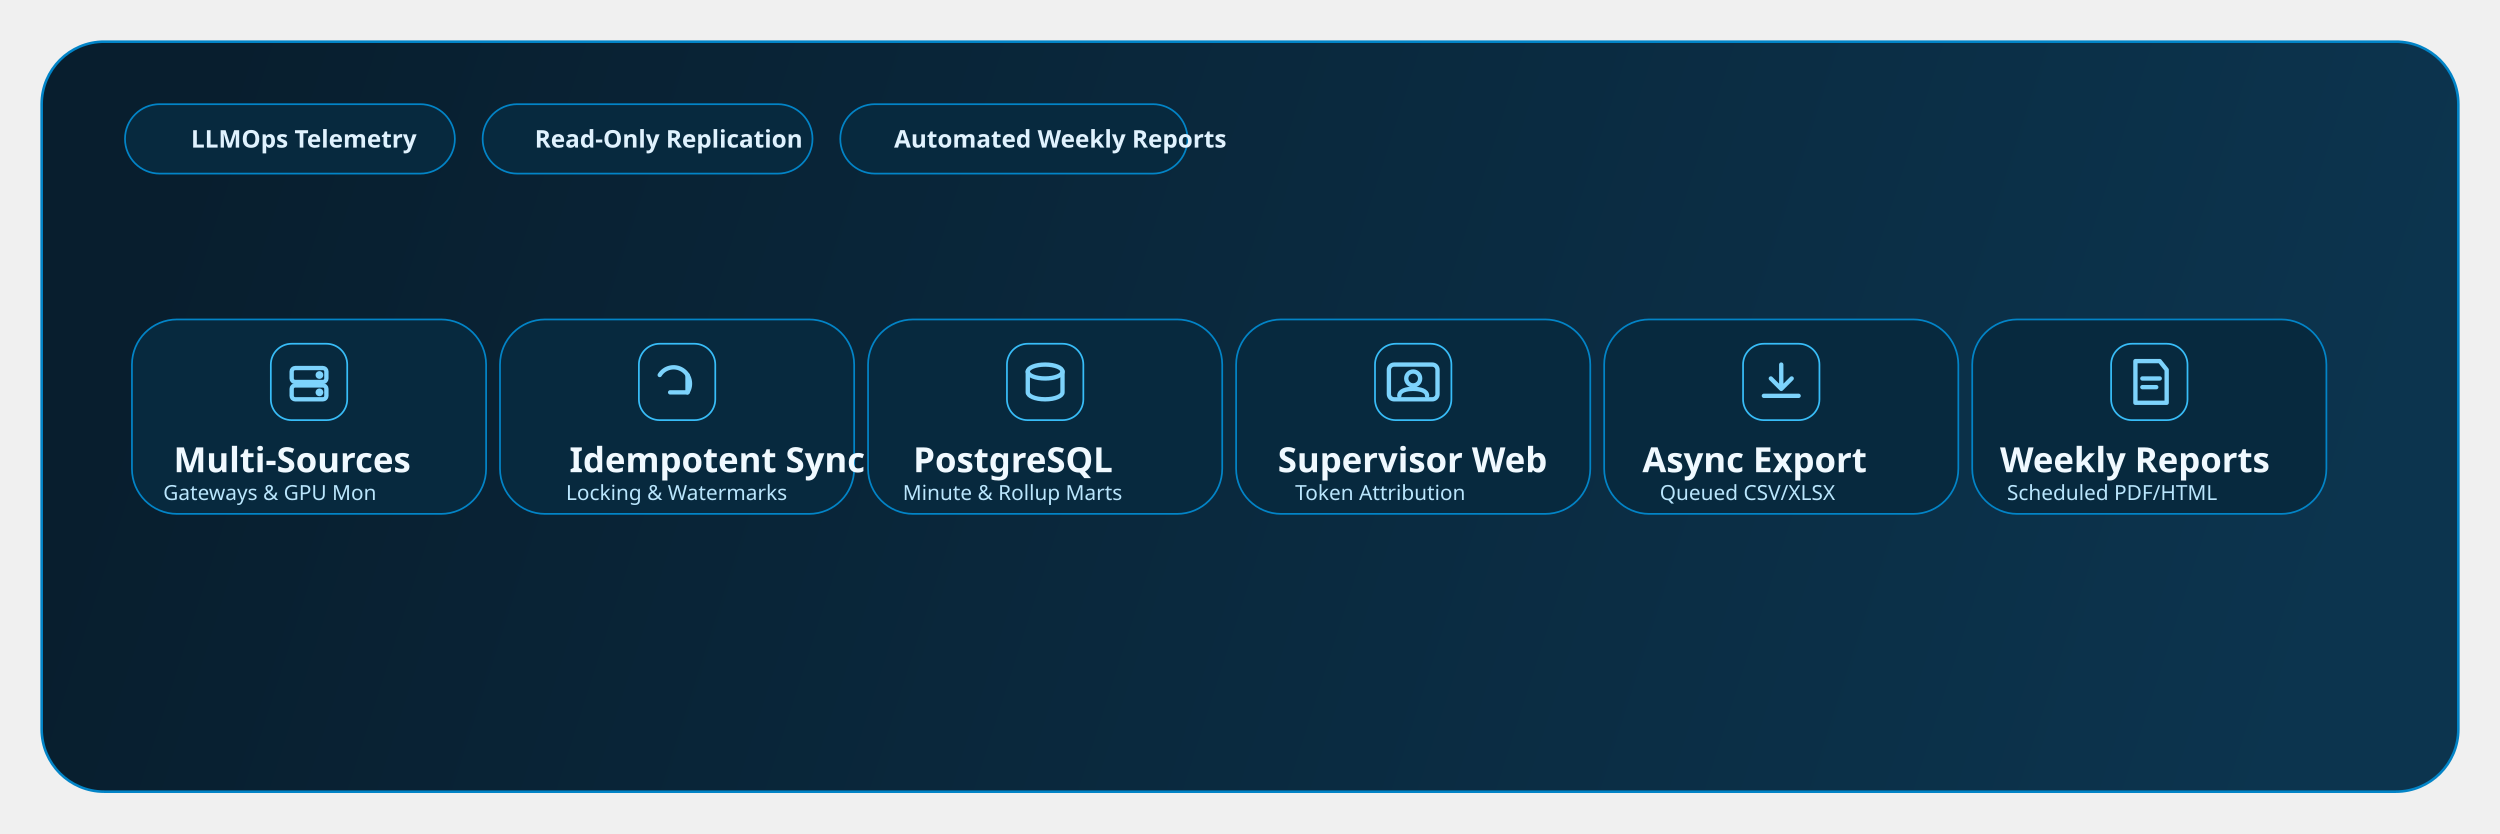
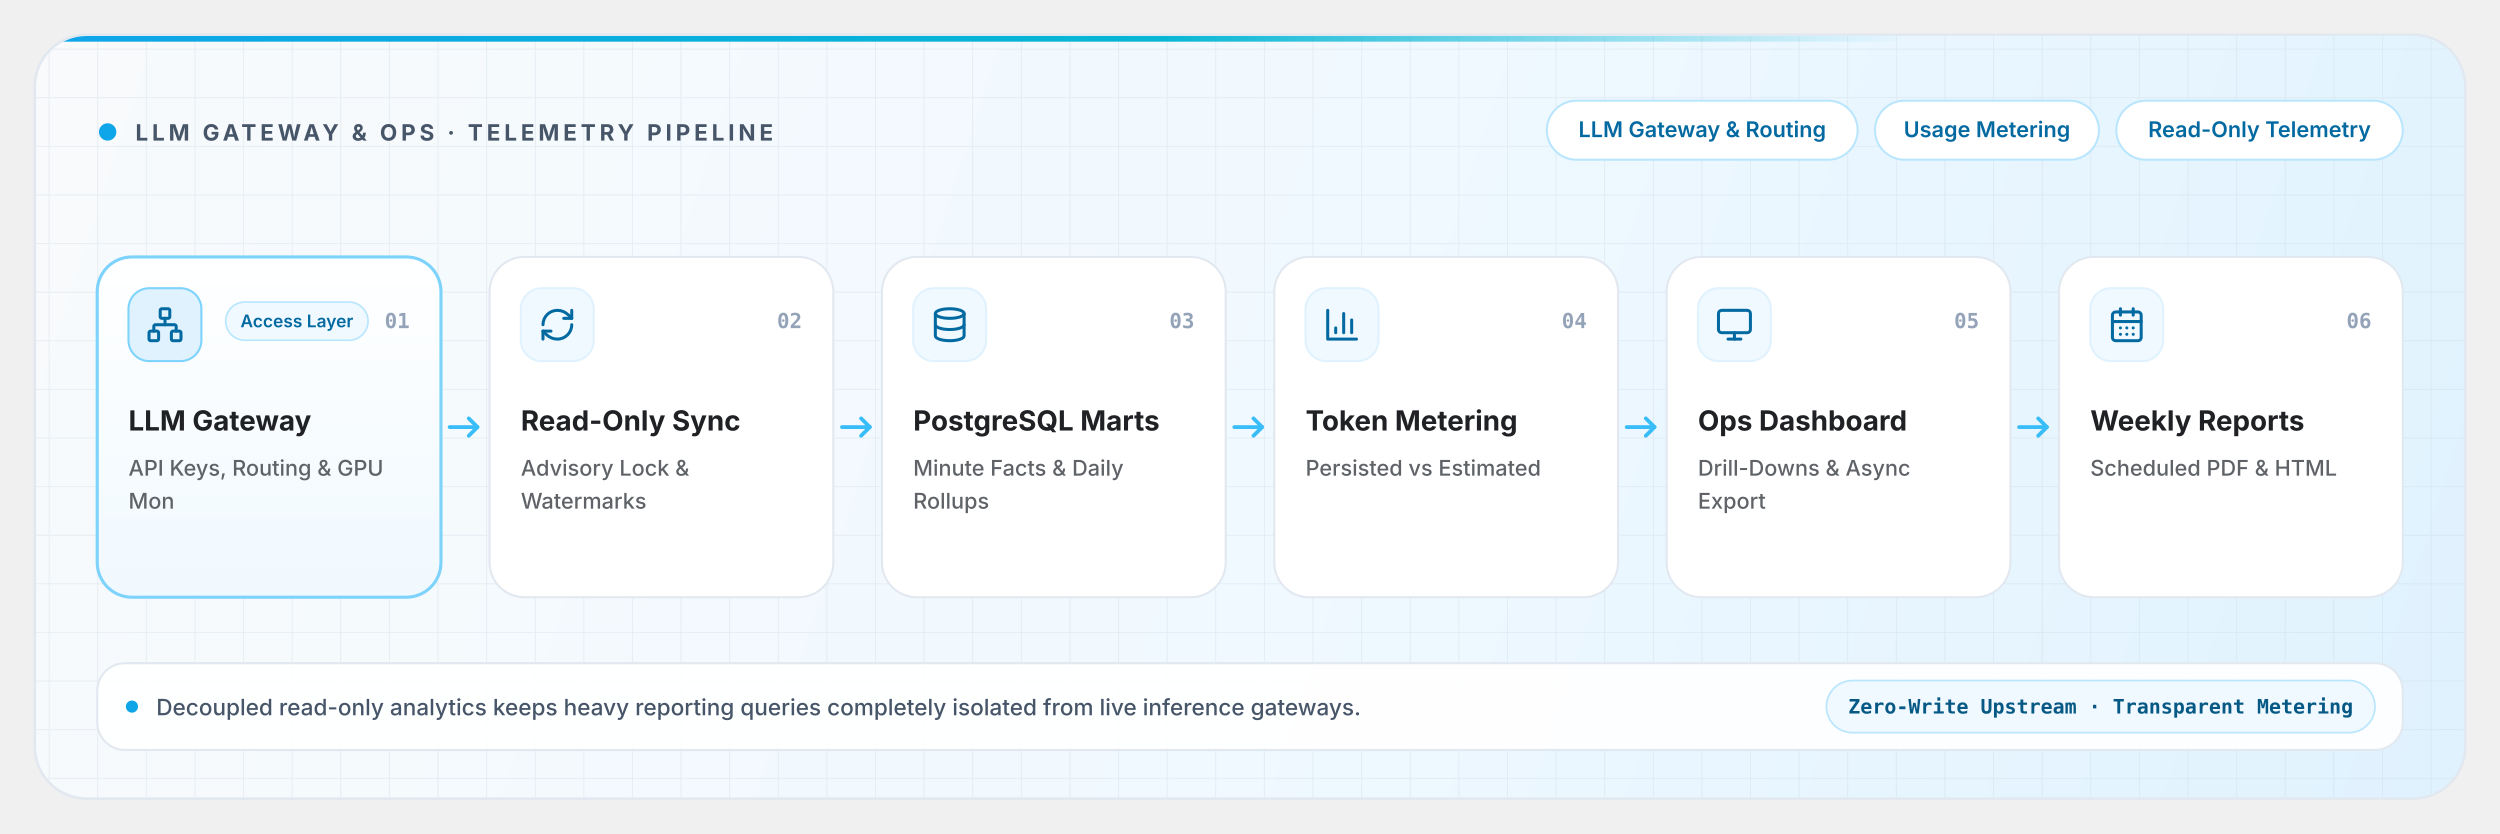
<svg xmlns="http://www.w3.org/2000/svg" width="1440" height="480" viewBox="0 0 1440 480" fill="none">
  <defs>
-     <linearGradient id="bg" x1="120" y1="48" x2="1320" y2="432" gradientUnits="userSpaceOnUse">
-       <stop stop-color="#081E2E" />
-       <stop offset="1" stop-color="#0C344E" />
+     <linearGradient id="bg-llm-usage-dashboard" x1="40" y1="20" x2="1400" y2="460" gradientUnits="userSpaceOnUse">
+       <stop stop-color="#F8FAFC" />
+       <stop offset="0.52" stop-color="#F0F9FF" />
+       <stop offset="1" stop-color="#E0F2FE" />
    </linearGradient>
-     <linearGradient id="node" x1="0" y1="0" x2="0" y2="120" gradientUnits="userSpaceOnUse">
-       <stop stop-color="#0E486E" />
-       <stop offset="1" stop-color="#07293E" />
+     <linearGradient id="topbar-llm-usage-dashboard" x1="20" y1="20" x2="1100" y2="20" gradientUnits="userSpaceOnUse">
+       <stop stop-color="#0EA5E9" />
+       <stop offset="0.6" stop-color="#06B6D4" />
+       <stop offset="1" stop-color="#06B6D4" stop-opacity="0" />
    </linearGradient>
-     <filter id="glow" x="-20%" y="-40%" width="140%" height="180%">
-       <feGaussianBlur stdDeviation="10" result="blur" />
-       <feMerge>
-         <feMergeNode in="blur" />
-         <feMergeNode in="SourceGraphic" />
-       </feMerge>
-     </filter>
+     <linearGradient id="card-hi-llm-usage-dashboard" x1="0" y1="148" x2="0" y2="344" gradientUnits="userSpaceOnUse">
+       <stop stop-color="#FFFFFF" />
+       <stop offset="1" stop-color="#F0F9FF" />
+     </linearGradient>
+     <pattern id="grid-llm-usage-dashboard" width="28" height="28" patternUnits="userSpaceOnUse">
+       <path d="M 28 0 L 0 0 0 28" fill="none" stroke="#CBD5E1" stroke-opacity="0.38" stroke-width="1" />
+     </pattern>
+     <clipPath id="panel-llm-usage-dashboard">
+       <rect x="20" y="20" width="1400" height="440" rx="30" />
+     </clipPath>
  </defs>
-   <rect x="24" y="24" width="1392" height="432" rx="36" fill="url(#bg)" />
-   <rect x="24" y="24" width="1392" height="432" rx="36" stroke="#0284C7" stroke-width="1.5" />
-   <g font-family="Segoe UI, -apple-system, BlinkMacSystemFont, sans-serif">
-     <rect x="72" y="60" width="190" height="40" rx="20" fill="#07293E" stroke="#0284C7" />
-     <rect x="278" y="60" width="190" height="40" rx="20" fill="#07293E" stroke="#0284C7" />
-     <rect x="484" y="60" width="200" height="40" rx="20" fill="#07293E" stroke="#0284C7" />
-     <text x="110" y="85" fill="#E0F2FE" font-size="14" font-weight="600">LLMOps Telemetry</text>
-     <text x="308" y="85" fill="#E0F2FE" font-size="14" font-weight="600">Read-Only Replication</text>
-     <text x="515" y="85" fill="#E0F2FE" font-size="14" font-weight="600">Automated Weekly Reports</text>
+   <g clip-path="url(#panel-llm-usage-dashboard)">
+     <rect x="20" y="20" width="1400" height="440" rx="30" fill="url(#bg-llm-usage-dashboard)" />
+     <rect x="20" y="20" width="1400" height="440" fill="url(#grid-llm-usage-dashboard)" />
+     <rect x="20" y="20" width="1400" height="4" fill="url(#topbar-llm-usage-dashboard)" />
  </g>
-   <g filter="url(#glow)" stroke="#38BDF8" stroke-width="4" stroke-linecap="round">
-     <path d="M280 240H324" />
-     <path d="M492 240H536" />
-     <path d="M704 240H748" />
-     <path d="M916 240H960" />
-     <path d="M1128 240H1172" />
+   <rect x="20" y="20" width="1400" height="440" rx="30" stroke="#E2E8F0" stroke-width="1.5" />
+   <circle cx="62" cy="76" r="5" fill="#0EA5E9" />
+   <text x="78" y="81" font-family="Inter, Segoe UI, Arial, sans-serif" font-size="13" font-weight="700" letter-spacing="2.2" fill="#475569">LLM GATEWAY &amp; OPS · TELEMETRY PIPELINE</text>
+   <rect x="891" y="58" width="179" height="34" rx="17" fill="#FFFFFF" stroke="#BAE6FD" stroke-width="1.2" />
+   <text x="980.5" y="79" text-anchor="middle" font-family="Inter, Segoe UI, Arial, sans-serif" font-size="12.5" font-weight="600" fill="#0369A1">LLM Gateway &amp; Routing</text>
+   <rect x="1080" y="58" width="129" height="34" rx="17" fill="#FFFFFF" stroke="#BAE6FD" stroke-width="1.2" />
+   <text x="1144.5" y="79" text-anchor="middle" font-family="Inter, Segoe UI, Arial, sans-serif" font-size="12.5" font-weight="600" fill="#0369A1">Usage Metering</text>
+   <rect x="1219" y="58" width="165" height="34" rx="17" fill="#FFFFFF" stroke="#BAE6FD" stroke-width="1.2" />
+   <text x="1301.5" y="79" text-anchor="middle" font-family="Inter, Segoe UI, Arial, sans-serif" font-size="12.5" font-weight="600" fill="#0369A1">Read-Only Telemetry</text>
+   <g>
+     <rect x="56" y="148" width="198" height="196" rx="20" fill="url(#card-hi-llm-usage-dashboard)" stroke="#7DD3FC" stroke-width="1.8" />
+     <rect x="74" y="166" width="42" height="42" rx="12" fill="#E0F2FE" stroke="#7DD3FC" stroke-width="1.2" />
+     <g transform="translate(84 176) scale(0.92)" fill="none" stroke="#0369A1" stroke-width="1.9" stroke-linecap="round" stroke-linejoin="round">
+       <rect x="16" y="16" width="6" height="6" rx="1" />
+       <rect x="2" y="16" width="6" height="6" rx="1" />
+       <rect x="9" y="2" width="6" height="6" rx="1" />
+       <path d="M5 16v-3a1 1 0 0 1 1-1h12a1 1 0 0 1 1 1v3" />
+       <path d="M12 12V8" />
+     </g>
+     <rect x="130" y="174" width="82" height="22" rx="11" fill="#F0F9FF" stroke="#BAE6FD" stroke-width="1" />
+     <text x="171" y="188.5" text-anchor="middle" font-family="Inter, Segoe UI, Arial, sans-serif" font-size="10" font-weight="600" fill="#0369A1">Access Layer</text>
+     <text x="236" y="189" text-anchor="end" font-family="ui-monospace, SFMono-Regular, Menlo, Consolas, monospace" font-size="12" font-weight="600" fill="#94A3B8">01</text>
+     <text x="74" y="248" font-family="Inter, Segoe UI, Arial, sans-serif" font-size="16" font-weight="700" fill="#202124">LLM Gateway</text>
+     <text x="74" y="274" font-family="Inter, Segoe UI, Arial, sans-serif" font-size="12.5" font-weight="500" fill="#5F6368">API Keys, Routing &amp; GPU</text>
+     <text x="74" y="293" font-family="Inter, Segoe UI, Arial, sans-serif" font-size="12.5" font-weight="500" fill="#5F6368">Mon</text>
  </g>
-   <g fill="#38BDF8">
-     <path d="M324 240L312 233V247L324 240Z" />
-     <path d="M536 240L524 233V247L536 240Z" />
-     <path d="M748 240L736 233V247L748 240Z" />
-     <path d="M960 240L948 233V247L960 240Z" />
-     <path d="M1172 240L1160 233V247L1172 240Z" />
+   <g stroke="#38BDF8" stroke-width="2.2" stroke-linecap="round" stroke-linejoin="round">
+     <path d="M259 246H275" />
+     <path d="M270 241L275 246L270 251" fill="none" />
  </g>
-   <g fill="url(#node)" stroke="#0284C7">
-     <rect x="76" y="184" width="204" height="112" rx="26" />
-     <rect x="288" y="184" width="204" height="112" rx="26" />
-     <rect x="500" y="184" width="204" height="112" rx="26" />
-     <rect x="712" y="184" width="204" height="112" rx="26" />
-     <rect x="924" y="184" width="204" height="112" rx="26" />
-     <rect x="1136" y="184" width="204" height="112" rx="26" />
+   <g>
+     <rect x="282" y="148" width="198" height="196" rx="20" fill="#FFFFFF" stroke="#E2E8F0" stroke-width="1.2" />
+     <rect x="300" y="166" width="42" height="42" rx="12" fill="#F0F9FF" stroke="#E0F2FE" stroke-width="1.2" />
+     <g transform="translate(310 176) scale(0.92)" fill="none" stroke="#0369A1" stroke-width="1.9" stroke-linecap="round" stroke-linejoin="round">
+       <path d="M3 12a9 9 0 0 1 9-9 9.75 9.75 0 0 1 6.74 2.74L21 8" />
+       <path d="M21 3v5h-5" />
+       <path d="M21 12a9 9 0 0 1-9 9 9.75 9.75 0 0 1-6.74-2.74L3 16" />
+       <path d="M8 16H3v5" />
+     </g>
+     <text x="462" y="189" text-anchor="end" font-family="ui-monospace, SFMono-Regular, Menlo, Consolas, monospace" font-size="12" font-weight="600" fill="#94A3B8">02</text>
+     <text x="300" y="248" font-family="Inter, Segoe UI, Arial, sans-serif" font-size="16" font-weight="700" fill="#202124">Read-Only Sync</text>
+     <text x="300" y="274" font-family="Inter, Segoe UI, Arial, sans-serif" font-size="12.5" font-weight="500" fill="#5F6368">Advisory Lock &amp;</text>
+     <text x="300" y="293" font-family="Inter, Segoe UI, Arial, sans-serif" font-size="12.5" font-weight="500" fill="#5F6368">Watermarks</text>
  </g>
-   <g fill="#07293E" stroke="#38BDF8">
-     <rect x="156" y="198" width="44" height="44" rx="12" />
-     <rect x="368" y="198" width="44" height="44" rx="12" />
-     <rect x="580" y="198" width="44" height="44" rx="12" />
-     <rect x="792" y="198" width="44" height="44" rx="12" />
-     <rect x="1004" y="198" width="44" height="44" rx="12" />
-     <rect x="1216" y="198" width="44" height="44" rx="12" />
+   <g stroke="#38BDF8" stroke-width="2.2" stroke-linecap="round" stroke-linejoin="round">
+     <path d="M485 246H501" />
+     <path d="M496 241L501 246L496 251" fill="none" />
  </g>
-   <g fill="none" stroke="#7DD3FC" stroke-width="2.5" stroke-linecap="round" stroke-linejoin="round">
-     <rect x="168" y="212" width="20" height="8" rx="2" />
-     <rect x="168" y="222" width="20" height="8" rx="2" />
-     <circle cx="184" cy="216" r="1" fill="#7DD3FC" />
-     <circle cx="184" cy="226" r="1" fill="#7DD3FC" />
-     <path d="M380 216A8 8 0 1 1 396 226" />
-     <path d="M396 216V226H386" />
-     <ellipse cx="602" cy="214" rx="10" ry="4" />
-     <path d="M592 214V226C592 228 596 230 602 230C608 230 612 228 612 226V214" />
-     <rect x="800" y="210" width="28" height="20" rx="3" />
-     <circle cx="814" cy="218" r="4" />
-     <path d="M806 228C806 225 810 224 814 224C818 224 822 225 822 228" />
-     <path d="M1026 210V224M1020 218L1026 224L1032 218" />
-     <path d="M1016 228H1036" />
-     <path d="M1230 208H1244L1248 213V232H1230V208Z" />
-     <path d="M1234 218H1244M1234 223H1242" />
+   <g>
+     <rect x="508" y="148" width="198" height="196" rx="20" fill="#FFFFFF" stroke="#E2E8F0" stroke-width="1.2" />
+     <rect x="526" y="166" width="42" height="42" rx="12" fill="#F0F9FF" stroke="#E0F2FE" stroke-width="1.2" />
+     <g transform="translate(536 176) scale(0.92)" fill="none" stroke="#0369A1" stroke-width="1.9" stroke-linecap="round" stroke-linejoin="round">
+       <ellipse cx="12" cy="5" rx="9" ry="3" />
+       <path d="M3 5V19A9 3 0 0 0 21 19V5" />
+       <path d="M3 12A9 3 0 0 0 21 12" />
+     </g>
+     <text x="688" y="189" text-anchor="end" font-family="ui-monospace, SFMono-Regular, Menlo, Consolas, monospace" font-size="12" font-weight="600" fill="#94A3B8">03</text>
+     <text x="526" y="248" font-family="Inter, Segoe UI, Arial, sans-serif" font-size="16" font-weight="700" fill="#202124">PostgreSQL Marts</text>
+     <text x="526" y="274" font-family="Inter, Segoe UI, Arial, sans-serif" font-size="12.5" font-weight="500" fill="#5F6368">Minute Facts &amp; Daily</text>
+     <text x="526" y="293" font-family="Inter, Segoe UI, Arial, sans-serif" font-size="12.5" font-weight="500" fill="#5F6368">Rollups</text>
  </g>
-   <g font-family="Segoe UI, -apple-system, BlinkMacSystemFont, sans-serif" fill="#F0F9FF" font-size="20" font-weight="700">
-     <text x="100" y="272">Multi-Sources</text>
-     <text x="328" y="272">Idempotent Sync</text>
-     <text x="526" y="272">PostgreSQL</text>
-     <text x="736" y="272">Supervisor Web</text>
-     <text x="946" y="272">Async Export</text>
-     <text x="1152" y="272">Weekly Reports</text>
+   <g stroke="#38BDF8" stroke-width="2.2" stroke-linecap="round" stroke-linejoin="round">
+     <path d="M711 246H727" />
+     <path d="M722 241L727 246L722 251" fill="none" />
  </g>
-   <g font-family="Segoe UI, -apple-system, BlinkMacSystemFont, sans-serif" fill="#BAE6FD" font-size="12">
-     <text x="94" y="288">Gateways &amp; GPU Mon</text>
-     <text x="326" y="288">Locking &amp; Watermarks</text>
-     <text x="520" y="288">Minute &amp; Rollup Marts</text>
-     <text x="746" y="288">Token Attribution</text>
-     <text x="956" y="288">Queued CSV/XLSX</text>
-     <text x="1156" y="288">Scheduled PDF/HTML</text>
+   <g>
+     <rect x="734" y="148" width="198" height="196" rx="20" fill="#FFFFFF" stroke="#E2E8F0" stroke-width="1.2" />
+     <rect x="752" y="166" width="42" height="42" rx="12" fill="#F0F9FF" stroke="#E0F2FE" stroke-width="1.2" />
+     <g transform="translate(762 176) scale(0.92)" fill="none" stroke="#0369A1" stroke-width="1.9" stroke-linecap="round" stroke-linejoin="round">
+       <path d="M3 3v18h18" />
+       <path d="M18 17V9" />
+       <path d="M13 17V5" />
+       <path d="M8 17v-3" />
+     </g>
+     <text x="914" y="189" text-anchor="end" font-family="ui-monospace, SFMono-Regular, Menlo, Consolas, monospace" font-size="12" font-weight="600" fill="#94A3B8">04</text>
+     <text x="752" y="248" font-family="Inter, Segoe UI, Arial, sans-serif" font-size="16" font-weight="700" fill="#202124">Token Metering</text>
+     <text x="752" y="274" font-family="Inter, Segoe UI, Arial, sans-serif" font-size="12.5" font-weight="500" fill="#5F6368">Persisted vs Estimated</text>
  </g>
+   <g stroke="#38BDF8" stroke-width="2.2" stroke-linecap="round" stroke-linejoin="round">
+     <path d="M937 246H953" />
+     <path d="M948 241L953 246L948 251" fill="none" />
+   </g>
+   <g>
+     <rect x="960" y="148" width="198" height="196" rx="20" fill="#FFFFFF" stroke="#E2E8F0" stroke-width="1.2" />
+     <rect x="978" y="166" width="42" height="42" rx="12" fill="#F0F9FF" stroke="#E0F2FE" stroke-width="1.2" />
+     <g transform="translate(988 176) scale(0.92)" fill="none" stroke="#0369A1" stroke-width="1.9" stroke-linecap="round" stroke-linejoin="round">
+       <rect width="20" height="14" x="2" y="3" rx="2" />
+       <line x1="8" x2="16" y1="21" y2="21" />
+       <line x1="12" x2="12" y1="17" y2="21" />
+     </g>
+     <text x="1140" y="189" text-anchor="end" font-family="ui-monospace, SFMono-Regular, Menlo, Consolas, monospace" font-size="12" font-weight="600" fill="#94A3B8">05</text>
+     <text x="978" y="248" font-family="Inter, Segoe UI, Arial, sans-serif" font-size="16" font-weight="700" fill="#202124">Ops Dashboard</text>
+     <text x="978" y="274" font-family="Inter, Segoe UI, Arial, sans-serif" font-size="12.5" font-weight="500" fill="#5F6368">Drill-Downs &amp; Async</text>
+     <text x="978" y="293" font-family="Inter, Segoe UI, Arial, sans-serif" font-size="12.5" font-weight="500" fill="#5F6368">Export</text>
+   </g>
+   <g stroke="#38BDF8" stroke-width="2.2" stroke-linecap="round" stroke-linejoin="round">
+     <path d="M1163 246H1179" />
+     <path d="M1174 241L1179 246L1174 251" fill="none" />
+   </g>
+   <g>
+     <rect x="1186" y="148" width="198" height="196" rx="20" fill="#FFFFFF" stroke="#E2E8F0" stroke-width="1.2" />
+     <rect x="1204" y="166" width="42" height="42" rx="12" fill="#F0F9FF" stroke="#E0F2FE" stroke-width="1.2" />
+     <g transform="translate(1214 176) scale(0.92)" fill="none" stroke="#0369A1" stroke-width="1.9" stroke-linecap="round" stroke-linejoin="round">
+       <rect width="18" height="18" x="3" y="4" rx="2" ry="2" />
+       <line x1="16" x2="16" y1="2" y2="6" />
+       <line x1="8" x2="8" y1="2" y2="6" />
+       <line x1="3" x2="21" y1="10" y2="10" />
+       <path d="M8 14h.01" />
+       <path d="M12 14h.01" />
+       <path d="M16 14h.01" />
+       <path d="M8 18h.01" />
+       <path d="M12 18h.01" />
+       <path d="M16 18h.01" />
+     </g>
+     <text x="1366" y="189" text-anchor="end" font-family="ui-monospace, SFMono-Regular, Menlo, Consolas, monospace" font-size="12" font-weight="600" fill="#94A3B8">06</text>
+     <text x="1204" y="248" font-family="Inter, Segoe UI, Arial, sans-serif" font-size="16" font-weight="700" fill="#202124">Weekly Reports</text>
+     <text x="1204" y="274" font-family="Inter, Segoe UI, Arial, sans-serif" font-size="12.5" font-weight="500" fill="#5F6368">Scheduled PDF &amp; HTML</text>
+   </g>
+   <rect x="56" y="382" width="1328" height="50" rx="16" fill="#FFFFFF" fill-opacity="0.92" stroke="#E2E8F0" stroke-width="1.2" />
+   <circle cx="76" cy="407" r="3.5" fill="#0EA5E9" />
+   <text x="90" y="412" font-family="Inter, Segoe UI, Arial, sans-serif" font-size="13" font-weight="500" fill="#475569">Decoupled read-only analytics keeps heavy reporting queries completely isolated from live inference gateways.</text>
+   <rect x="1052" y="392" width="316" height="30" rx="15" fill="#F0F9FF" stroke="#BAE6FD" stroke-width="1" />
+   <text x="1210" y="411" text-anchor="middle" font-family="ui-monospace, SFMono-Regular, Menlo, Consolas, monospace" font-size="11.5" font-weight="600" fill="#075985">Zero-Write Upstream · Transparent Metering</text>
</svg>
